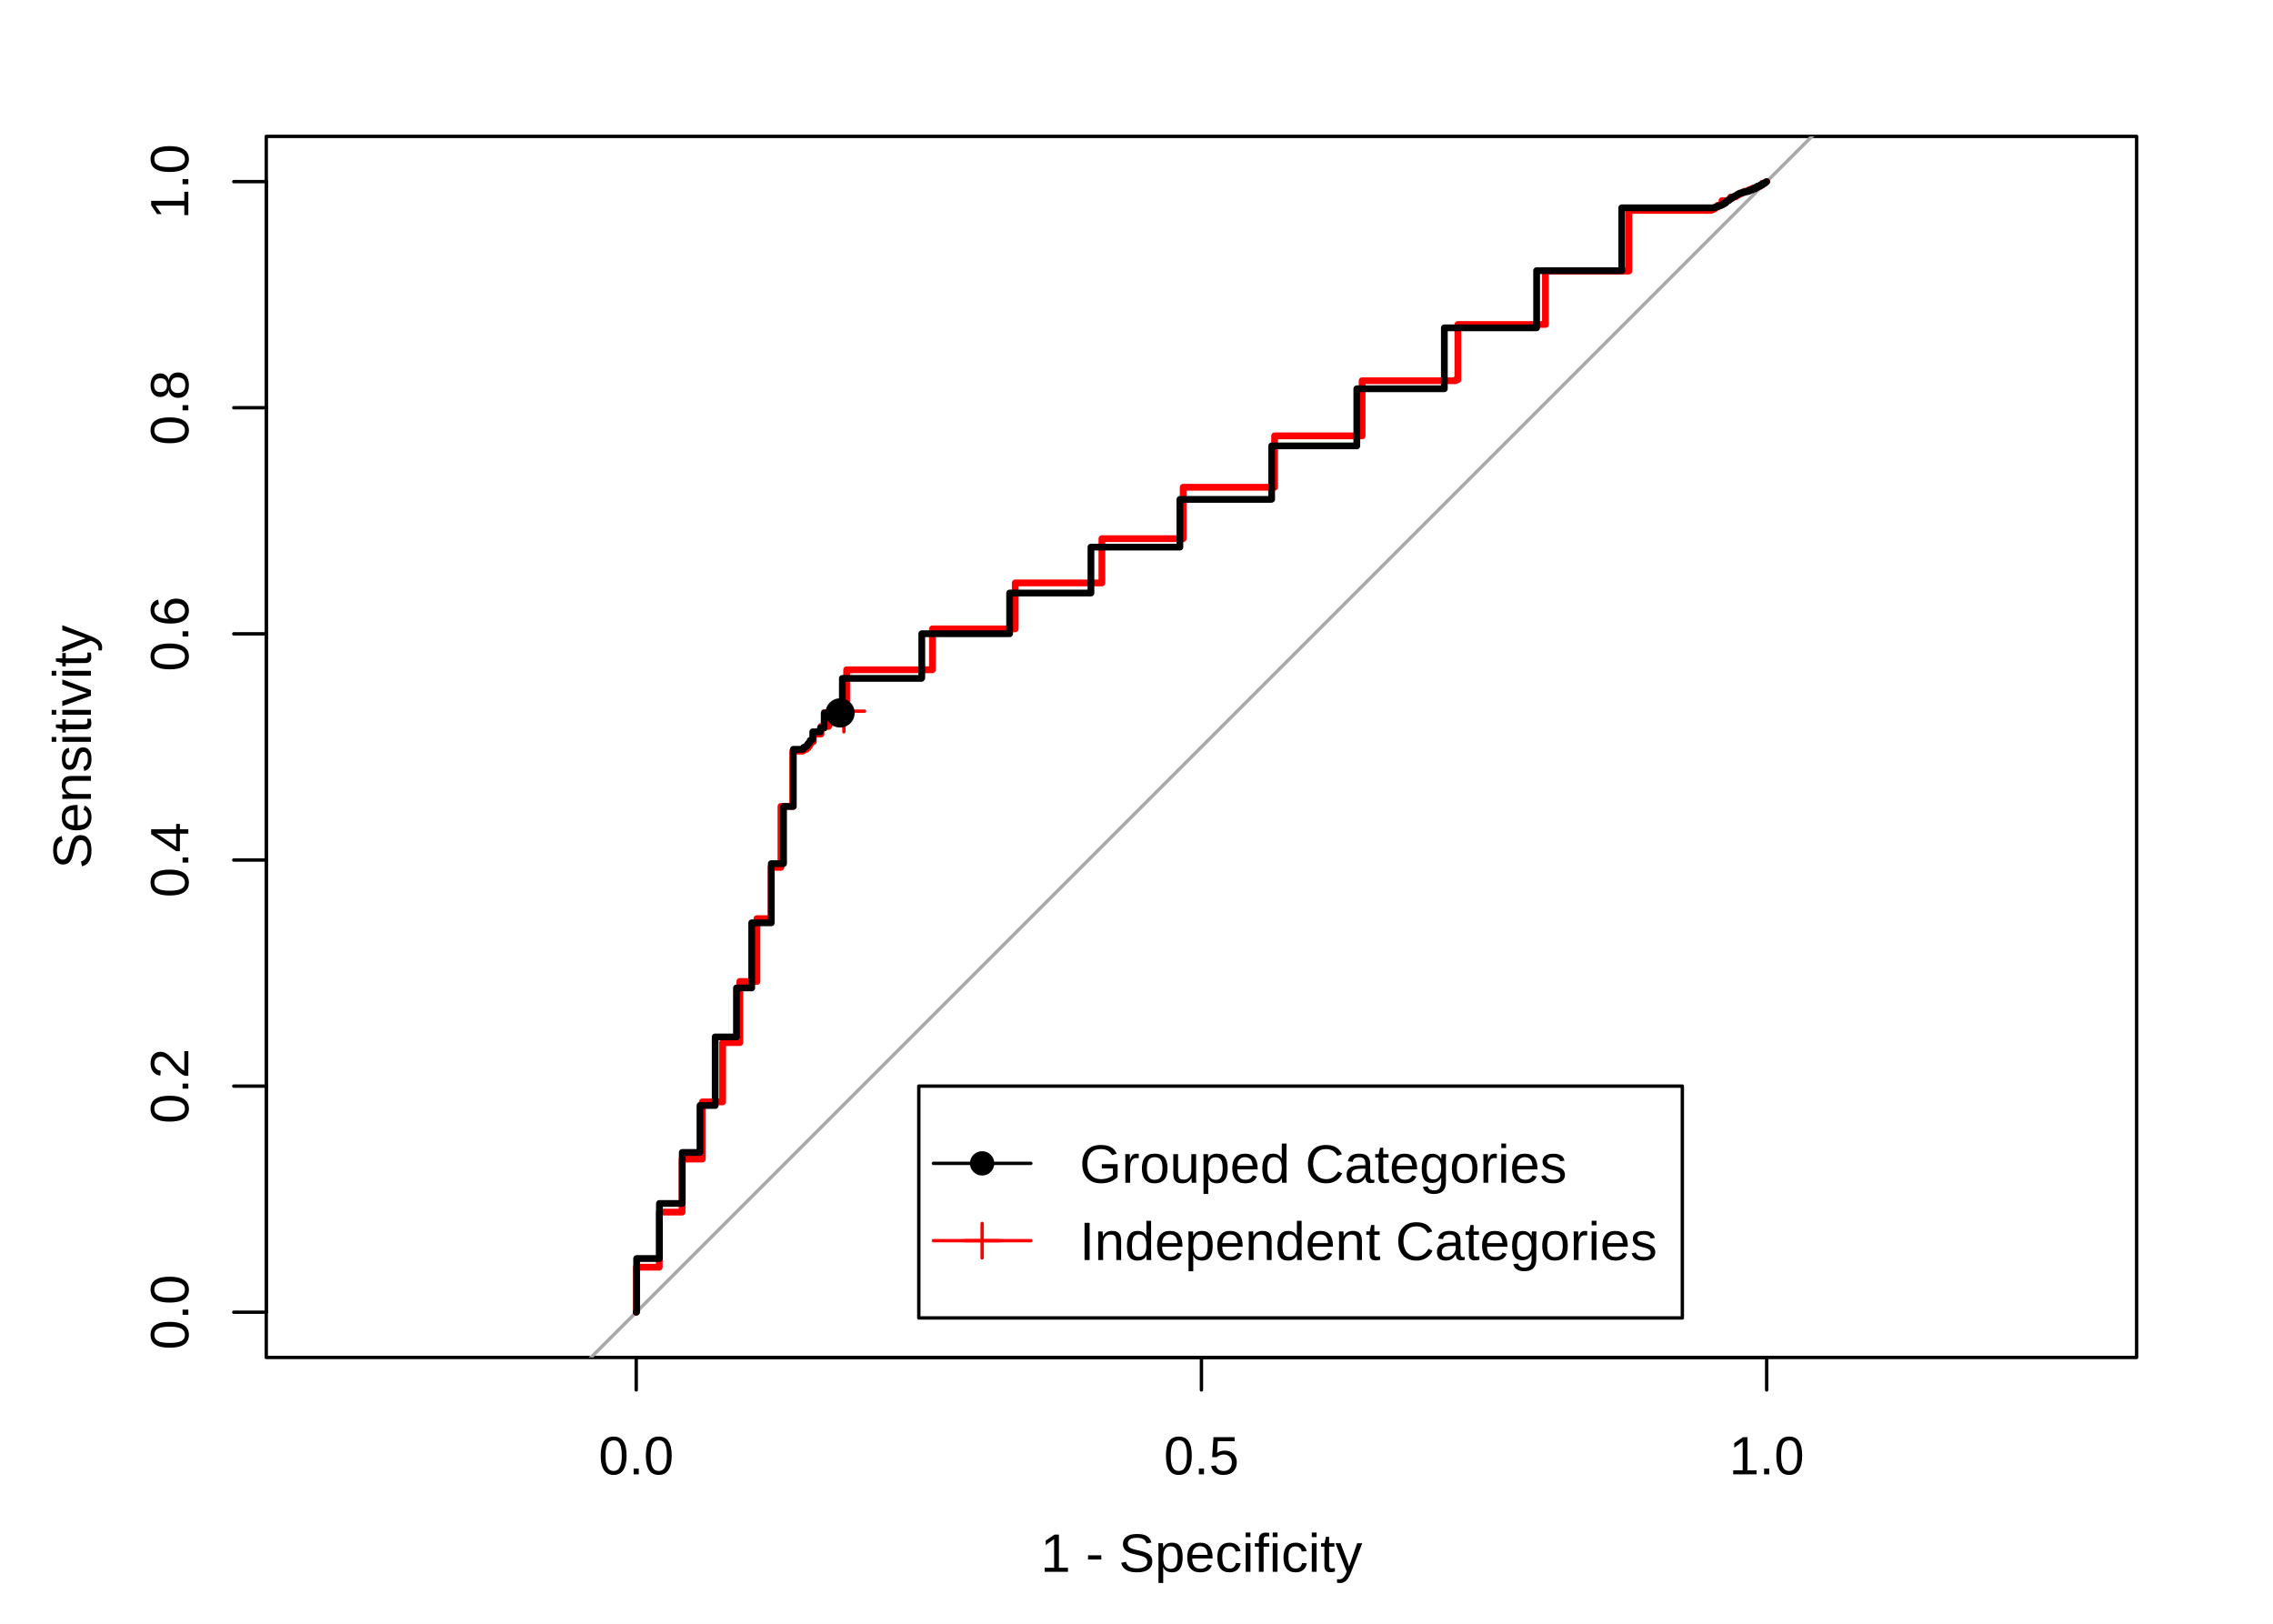
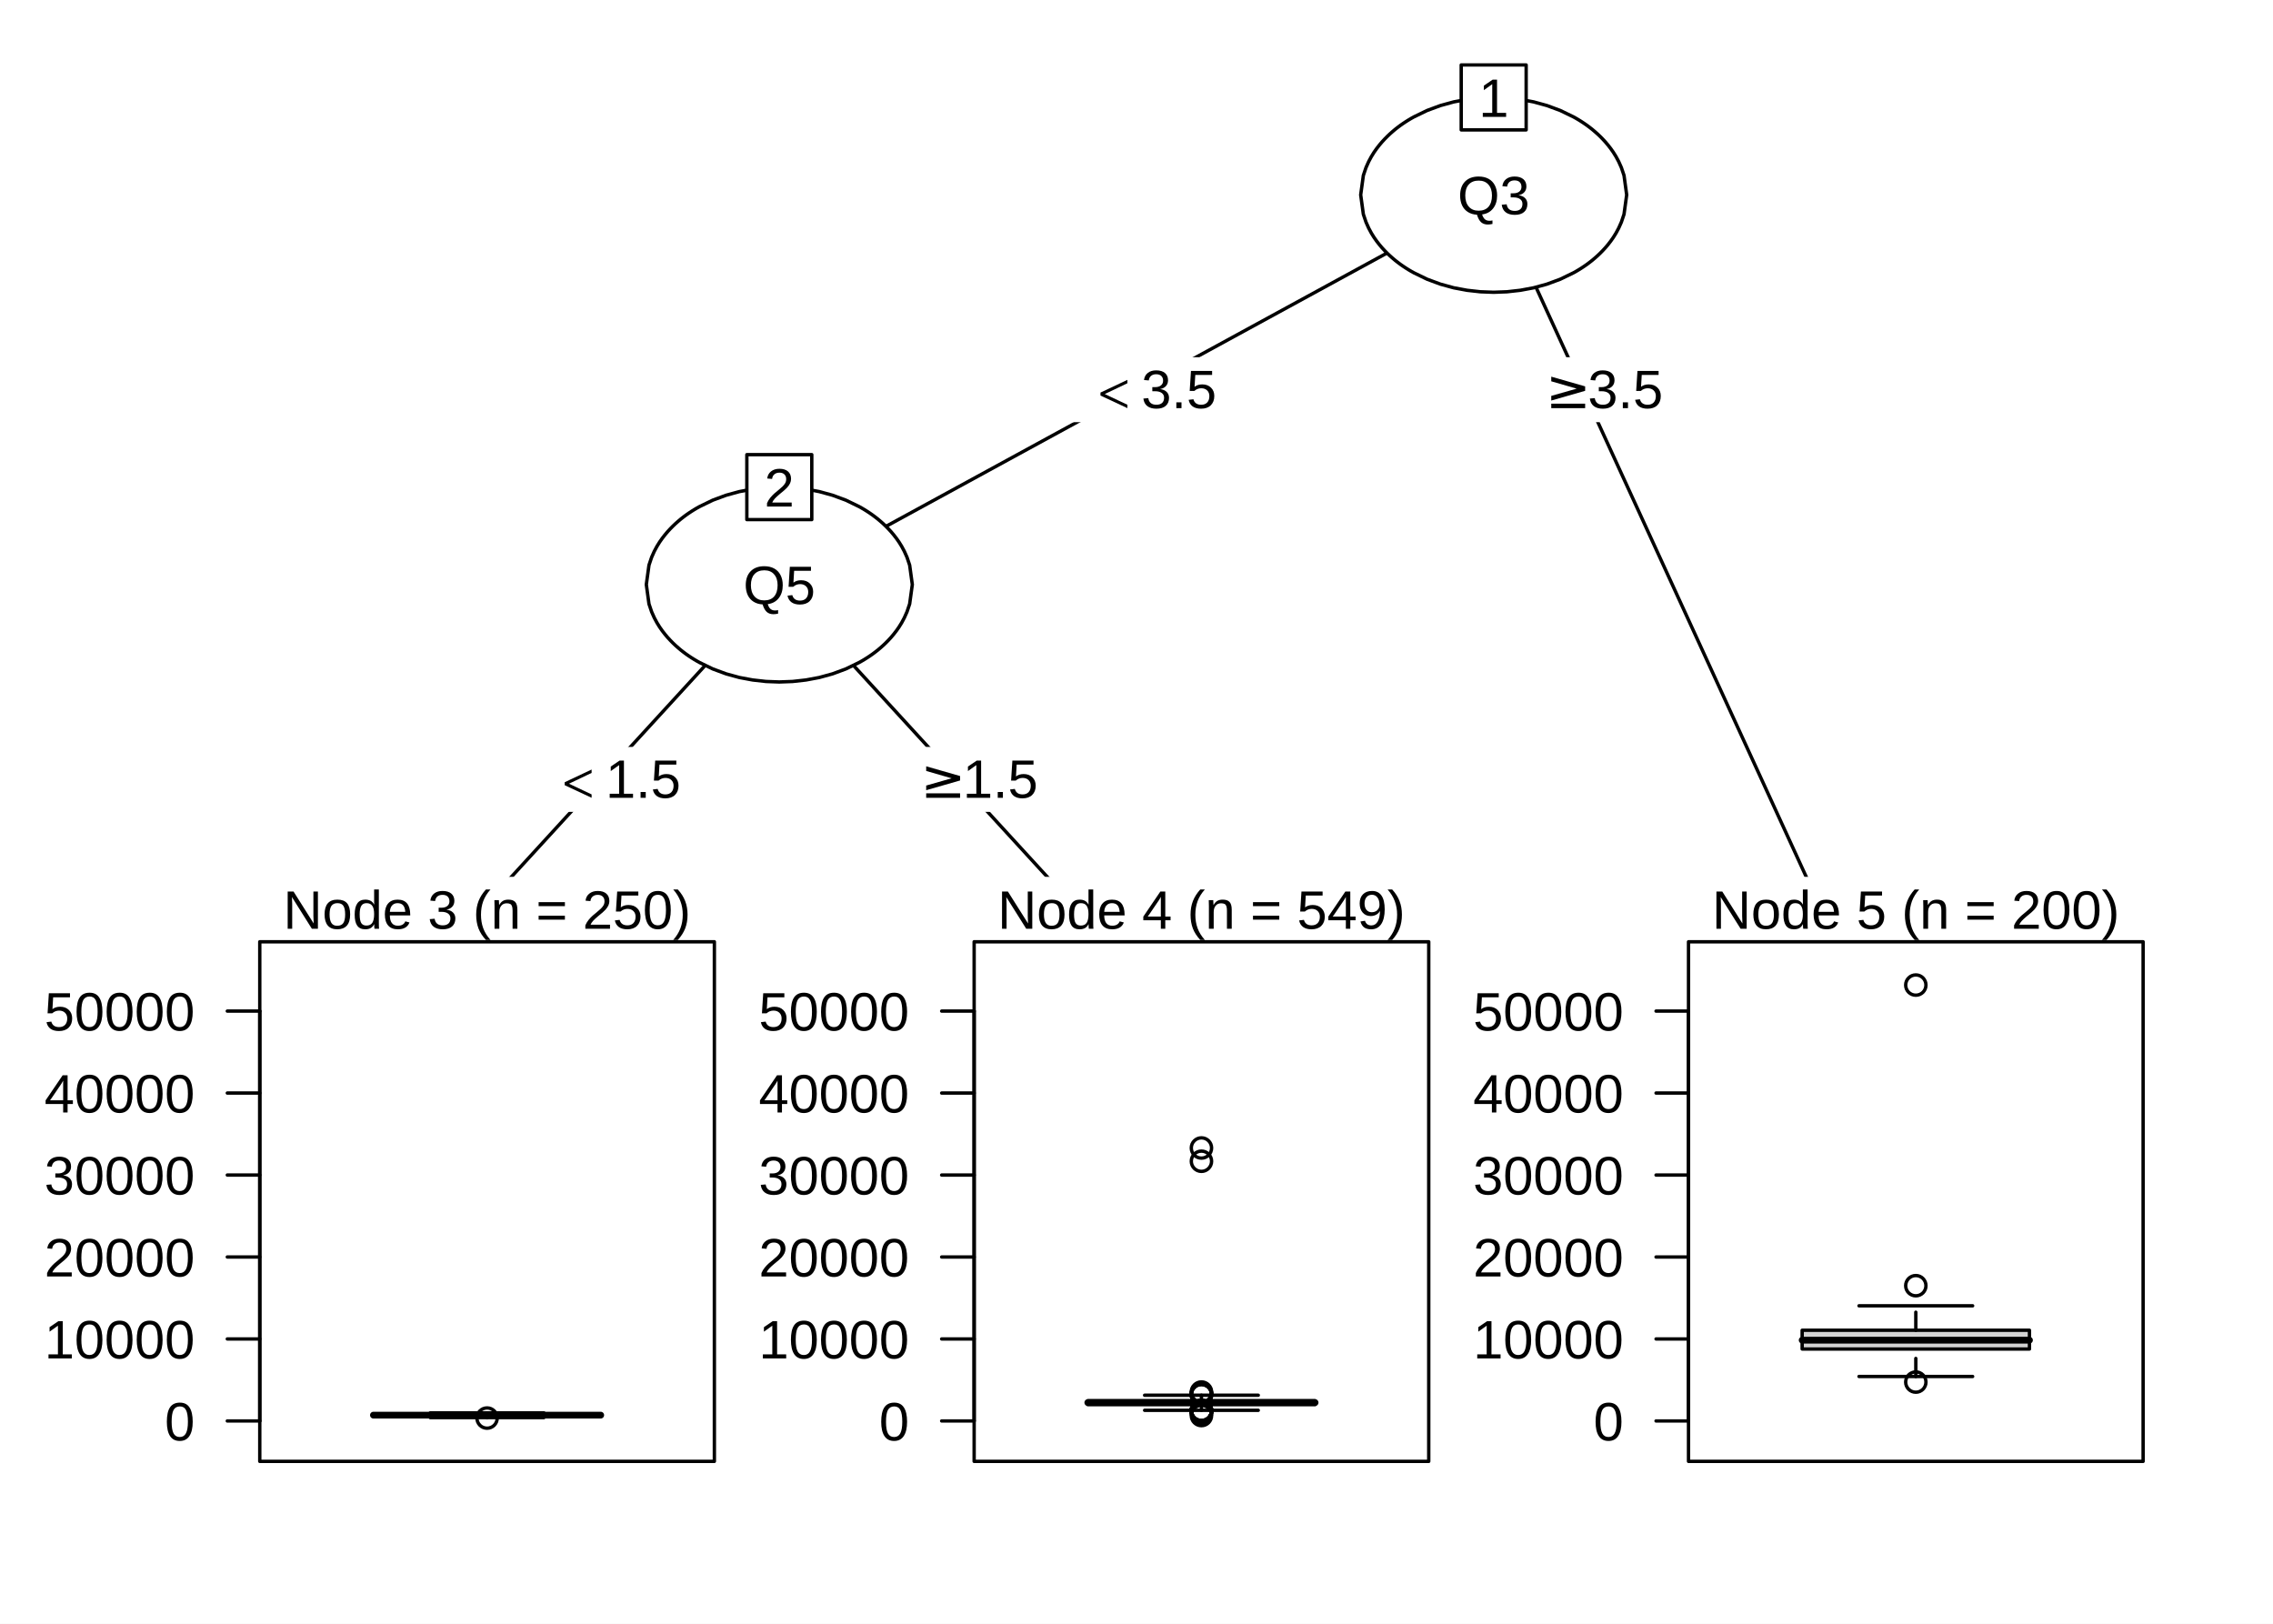
- <svg xmlns="http://www.w3.org/2000/svg" viewBox="0 0 504.00 360.00">
+ <svg xmlns="http://www.w3.org/2000/svg" class="svglite" width="504.00pt" height="360.00pt" viewBox="0 0 504.00 360.00">
  <defs>
    <style type="text/css">
-     line, polyline, polygon, path, rect, circle {
+     .svglite line, .svglite polyline, .svglite polygon, .svglite path, .svglite rect, .svglite circle {
      fill: none;
      stroke: #000000;
      stroke-linecap: round;
      stroke-linejoin: round;
      stroke-miterlimit: 10.00;
    }
+     .svglite text {
+       white-space: pre;
+     }
  </style>
  </defs>
  <rect width="100%" height="100%" style="stroke: none; fill: #FFFFFF;" />
-   <text x="230.72" y="348.48" style="font-size: 12.00px; font-family: Arial;" textLength="71.36px" lengthAdjust="spacingAndGlyphs">1 - Specificity</text>
-   <text transform="translate(20.16,192.61) rotate(-90)" style="font-size: 12.00px; font-family: Arial;" textLength="54.02px" lengthAdjust="spacingAndGlyphs">Sensitivity</text>
-   <polyline points="59.04,300.96 473.76,300.96 473.76,30.24 59.04,30.24 59.04,300.96 " style="stroke-width: 0.75;" />
-   <line x1="391.73" y1="300.96" x2="141.07" y2="300.96" style="stroke-width: 0.75;" />
-   <line x1="391.73" y1="300.96" x2="391.73" y2="308.16" style="stroke-width: 0.75;" />
-   <line x1="266.40" y1="300.96" x2="266.40" y2="308.16" style="stroke-width: 0.75;" />
-   <line x1="141.07" y1="300.96" x2="141.07" y2="308.16" style="stroke-width: 0.75;" />
-   <text x="132.73" y="326.88" style="font-size: 12.00px; font-family: Arial;" textLength="16.68px" lengthAdjust="spacingAndGlyphs">0.0</text>
-   <text x="258.06" y="326.88" style="font-size: 12.00px; font-family: Arial;" textLength="16.68px" lengthAdjust="spacingAndGlyphs">0.5</text>
-   <text x="383.39" y="326.88" style="font-size: 12.00px; font-family: Arial;" textLength="16.68px" lengthAdjust="spacingAndGlyphs">1.0</text>
-   <line x1="59.04" y1="290.93" x2="59.04" y2="40.27" style="stroke-width: 0.75;" />
-   <line x1="59.04" y1="290.93" x2="51.84" y2="290.93" style="stroke-width: 0.75;" />
-   <line x1="59.04" y1="240.80" x2="51.84" y2="240.80" style="stroke-width: 0.75;" />
-   <line x1="59.04" y1="190.67" x2="51.84" y2="190.67" style="stroke-width: 0.75;" />
-   <line x1="59.04" y1="140.53" x2="51.84" y2="140.53" style="stroke-width: 0.75;" />
-   <line x1="59.04" y1="90.40" x2="51.84" y2="90.40" style="stroke-width: 0.75;" />
-   <line x1="59.04" y1="40.27" x2="51.84" y2="40.27" style="stroke-width: 0.75;" />
-   <text transform="translate(41.76,299.27) rotate(-90)" style="font-size: 12.00px; font-family: Arial;" textLength="16.68px" lengthAdjust="spacingAndGlyphs">0.0</text>
-   <text transform="translate(41.76,249.14) rotate(-90)" style="font-size: 12.00px; font-family: Arial;" textLength="16.68px" lengthAdjust="spacingAndGlyphs">0.2</text>
-   <text transform="translate(41.76,199.01) rotate(-90)" style="font-size: 12.00px; font-family: Arial;" textLength="16.68px" lengthAdjust="spacingAndGlyphs">0.4</text>
-   <text transform="translate(41.76,148.87) rotate(-90)" style="font-size: 12.00px; font-family: Arial;" textLength="16.68px" lengthAdjust="spacingAndGlyphs">0.6</text>
-   <text transform="translate(41.76,98.74) rotate(-90)" style="font-size: 12.00px; font-family: Arial;" textLength="16.68px" lengthAdjust="spacingAndGlyphs">0.8</text>
-   <text transform="translate(41.76,48.61) rotate(-90)" style="font-size: 12.00px; font-family: Arial;" textLength="16.68px" lengthAdjust="spacingAndGlyphs">1.0</text>
  <defs>
-     <clipPath id="cpNTkuMDR8NDczLjc2fDMwMC45NnwzMC4yNA==">
-       <rect x="59.04" y="30.24" width="414.72" height="270.72" />
+     <clipPath id="cpMC4wMHw1MDQuMDB8MC4wMHwzNjAuMDA=">
+       <rect x="0.00" y="0.00" width="504.00" height="360.00" />
    </clipPath>
  </defs>
-   <line x1="72.00" y1="360.00" x2="432.00" y2="0.00" style="stroke-width: 0.75; stroke: #A9A9A9;" clip-path="url(#cpNTkuMDR8NDczLjc2fDMwMC45NnwzMC4yNA==)" />
-   <polyline points="391.73,40.27 391.71,40.27 391.71,40.28 391.68,40.28 391.68,40.30 391.62,40.30 391.62,40.31 391.60,40.31 391.60,40.31 391.60,40.31 391.60,40.33 391.58,40.33 391.58,40.43 391.47,40.43 391.47,40.43 391.47,40.43 391.47,40.45 391.38,40.45 391.38,40.55 391.32,40.55 391.32,40.63 390.83,40.63 390.83,40.96 390.76,40.96 390.76,41.04 390.27,41.04 390.27,41.31 390.25,41.31 390.25,41.31 390.20,41.31 390.20,41.31 389.71,41.31 389.71,41.52 389.37,41.52 389.37,41.67 388.74,41.67 388.74,41.91 388.25,41.91 388.25,42.09 388.19,42.09 388.19,42.15 387.67,42.15 387.67,42.33 387.57,42.33 387.57,42.39 386.90,42.39 386.90,42.53 386.90,42.53 386.90,42.56 386.86,42.56 386.86,42.56 386.43,42.56 386.43,42.76 386.30,42.76 386.30,42.80 386.21,42.80 386.21,42.86 385.85,42.86 385.85,43.03 385.85,43.03 385.85,43.07 385.83,43.07 385.83,43.09 385.74,43.09 385.74,43.09 385.72,43.09 385.72,43.09 385.68,43.09 385.68,43.10 385.53,43.10 385.53,43.18 385.38,43.18 385.38,43.30 385.12,43.30 385.12,43.45 384.90,43.45 384.90,43.63 384.73,43.63 384.73,43.69 383.75,43.69 383.75,44.14 383.60,44.14 383.60,44.23 383.43,44.23 383.43,44.37 383.27,44.37 383.27,44.41 383.15,44.41 383.15,44.43 382.95,44.43 382.95,44.49 381.82,44.49 381.82,45.24 381.79,45.24 381.79,45.27 381.60,45.27 381.60,45.39 381.45,45.39 381.45,45.44 381.30,45.44 381.30,45.53 380.85,45.53 380.85,45.83 380.81,45.83 380.81,45.95 380.29,45.95 380.29,46.28 380.01,46.28 380.01,46.41 379.82,46.41 379.82,46.50 379.54,46.50 379.54,46.60 379.48,46.60 379.48,46.62 379.42,46.62 379.42,46.63 379.39,46.63 379.39,46.65 361.18,46.65 361.18,60.08 361.03,60.08 361.03,60.11 342.67,60.11 342.67,71.94 323.26,71.94 323.26,84.19 323.03,84.19 323.03,84.19 322.77,84.19 322.77,84.41 302.03,84.41 302.03,96.63 282.62,96.63 282.62,108.03 282.59,108.03 282.59,108.03 262.35,108.03 262.35,119.43 244.33,119.43 244.33,129.24 225.11,129.24 225.11,139.42 225.02,139.42 225.02,139.43 206.75,139.43 206.75,148.48 206.73,148.48 206.73,148.50 187.73,148.50 187.73,157.12 187.70,157.12 187.70,157.15 187.68,157.15 187.68,157.17 187.36,157.17 187.36,157.40 187.32,157.40 187.32,157.41 187.28,157.41 187.28,157.47 187.23,157.47 187.23,157.52 187.19,157.52 187.19,157.56 187.13,157.56 187.13,157.59 187.12,157.59 187.12,157.65 187.12,157.65 187.12,157.67 187.06,157.67 187.06,157.67 187.04,157.67 187.04,157.70 187.02,157.70 187.02,157.70 184.55,157.70 184.55,160.23 183.72,160.23 183.72,161.06 182.04,161.06 182.04,162.75 180.35,162.75 180.35,164.41 180.30,164.41 180.30,164.42 180.15,164.42 180.15,164.48 180.09,164.48 180.09,164.50 180.07,164.50 180.07,164.50 180.07,164.50 180.07,164.51 179.92,164.51 179.92,164.54 179.92,164.54 179.92,164.57 179.88,164.57 179.88,164.63 179.87,164.63 179.87,164.65 179.83,164.65 179.83,164.68 179.81,164.68 179.81,164.68 179.77,164.68 179.77,164.86 179.73,164.86 179.73,164.88 179.66,164.88 179.66,165.12 179.64,165.12 179.64,165.12 179.53,165.12 179.53,165.30 179.34,165.30 179.34,165.60 179.17,165.60 179.17,165.83 178.85,165.83 178.85,166.10 178.82,166.10 178.82,166.13 178.67,166.13 178.67,166.16 178.44,166.16 178.44,166.29 178.29,166.29 178.29,166.35 178.25,166.35 178.25,166.37 178.22,166.37 178.22,166.40 178.10,166.40 178.10,166.43 178.09,166.43 178.09,166.46 177.97,166.46 177.97,166.52 177.95,166.52 177.95,166.52 177.95,166.52 177.95,166.54 175.78,166.54 175.78,178.78 173.16,178.78 173.16,192.30 170.99,192.30 170.99,203.67 167.84,203.67 167.84,217.60 164.04,217.60 164.04,231.16 160.23,231.16 160.23,244.28 160.23,244.28 160.23,244.30 155.74,244.30 155.74,256.97 151.24,256.97 151.24,268.73 146.18,268.73 146.18,280.95 141.12,280.95 141.12,290.90 141.09,290.90 141.09,290.93 141.07,290.93 141.07,290.93 " style="stroke-width: 1.50; stroke: #FF0000;" clip-path="url(#cpNTkuMDR8NDczLjc2fDMwMC45NnwzMC4yNA==)" />
-   <line x1="182.53" y1="157.67" x2="191.70" y2="157.67" style="stroke-width: 0.75; stroke: #FF0000;" clip-path="url(#cpNTkuMDR8NDczLjc2fDMwMC45NnwzMC4yNA==)" />
-   <line x1="187.12" y1="162.25" x2="187.12" y2="153.08" style="stroke-width: 0.75; stroke: #FF0000;" clip-path="url(#cpNTkuMDR8NDczLjc2fDMwMC45NnwzMC4yNA==)" />
-   <polyline points="391.73,40.27 391.70,40.27 391.70,40.30 391.68,40.30 391.68,40.33 391.66,40.33 391.66,40.34 391.62,40.34 391.62,40.36 391.58,40.36 391.58,40.37 391.56,40.37 391.56,40.42 391.49,40.42 391.49,40.42 391.49,40.42 391.49,40.45 391.43,40.45 391.43,40.45 391.43,40.45 391.43,40.46 391.40,40.46 391.40,40.48 391.40,40.48 391.40,40.49 391.36,40.49 391.36,40.51 391.36,40.51 391.36,40.52 391.28,40.52 391.28,40.64 391.23,40.64 391.23,40.72 390.78,40.72 390.78,40.99 390.33,40.99 390.33,41.26 389.73,41.26 389.73,41.56 389.17,41.56 389.17,41.88 389.07,41.88 389.07,41.90 388.55,41.90 388.55,42.11 387.95,42.11 387.95,42.32 387.86,42.32 387.86,42.39 387.41,42.39 387.41,42.51 386.81,42.51 386.81,42.66 386.32,42.66 386.32,42.76 386.30,42.76 386.30,42.76 386.24,42.76 386.24,42.82 385.72,42.82 385.72,42.88 385.70,42.88 385.70,42.91 385.64,42.91 385.64,42.94 385.61,42.94 385.61,42.97 385.51,42.97 385.51,43.01 385.42,43.01 385.42,43.03 385.40,43.03 385.40,43.04 385.34,43.04 385.34,43.07 385.27,43.07 385.27,43.19 385.20,43.19 385.20,43.25 385.05,43.25 385.05,43.34 384.88,43.34 384.88,43.42 384.84,43.42 384.84,43.45 384.65,43.45 384.65,43.54 384.60,43.54 384.60,43.57 384.45,43.57 384.45,43.65 384.31,43.65 384.31,43.71 384.24,43.71 384.24,43.80 383.96,43.80 383.96,44.02 383.92,44.02 383.92,44.04 383.86,44.04 383.86,44.05 383.81,44.05 383.81,44.10 383.53,44.10 383.53,44.32 383.28,44.32 383.28,44.49 383.02,44.49 383.02,44.66 382.95,44.66 382.95,44.69 382.72,44.69 382.72,44.82 382.70,44.82 382.70,44.85 382.67,44.85 382.67,44.99 382.37,44.99 382.37,45.14 382.35,45.14 382.35,45.21 382.23,45.21 382.23,45.27 382.07,45.27 382.07,45.36 381.80,45.36 381.80,45.49 381.62,45.49 381.62,45.58 381.09,45.58 381.09,45.76 381.07,45.76 381.07,45.76 380.81,45.76 380.81,45.83 380.70,45.83 380.70,45.86 380.62,45.86 380.62,45.86 380.44,45.86 380.44,45.92 380.40,45.92 380.40,46.00 380.06,46.00 380.06,46.07 359.60,46.07 359.60,60.01 340.72,60.01 340.72,72.68 320.26,72.68 320.26,86.19 300.85,86.19 300.85,98.86 281.97,98.86 281.97,110.69 281.86,110.69 281.86,110.72 261.62,110.72 261.62,121.30 241.90,121.30 241.90,131.48 223.87,131.48 223.87,140.50 204.39,140.50 204.39,150.31 204.33,150.31 204.33,150.37 204.31,150.37 204.31,150.41 186.78,150.41 186.78,157.86 186.72,157.86 186.72,157.86 186.70,157.86 186.70,157.89 186.57,157.89 186.57,157.92 186.55,157.92 186.55,157.92 186.50,157.92 186.50,157.92 186.46,157.92 186.46,157.94 186.44,157.94 186.44,157.95 186.39,157.95 186.39,157.97 186.35,157.97 186.35,158.00 186.31,158.00 186.31,158.00 186.27,158.00 186.27,158.06 186.25,158.06 186.25,158.06 186.22,158.06 186.22,158.07 186.05,158.07 186.05,158.09 182.75,158.09 182.75,161.41 181.91,161.41 181.91,162.25 180.22,162.25 180.22,163.91 180.20,163.91 180.20,163.93 180.18,163.93 180.18,163.93 180.18,163.93 180.18,163.97 180.11,163.97 180.11,163.99 180.07,163.99 180.07,164.03 180.00,164.03 180.00,164.03 179.81,164.03 179.81,164.12 179.70,164.12 179.70,164.15 179.68,164.15 179.68,164.15 179.64,164.15 179.64,164.39 179.58,164.39 179.58,164.48 179.57,164.48 179.57,164.53 179.51,164.53 179.51,164.53 179.47,164.53 179.47,164.68 179.45,164.68 179.45,164.70 179.38,164.70 179.38,164.85 179.27,164.85 179.27,164.89 179.15,164.89 179.15,165.07 179.04,165.07 179.04,165.25 178.99,165.25 178.99,165.31 178.93,165.31 178.93,165.34 178.85,165.34 178.85,165.43 178.82,165.43 178.82,165.46 178.78,165.46 178.78,165.49 178.63,165.49 178.63,165.63 178.59,165.63 178.59,165.63 178.48,165.63 178.48,165.69 178.20,165.69 178.20,165.83 178.16,165.83 178.16,165.92 178.16,165.92 178.16,165.95 178.16,165.95 178.16,165.96 178.16,165.96 178.16,165.98 178.16,165.98 178.16,166.01 178.14,166.01 178.14,166.02 178.14,166.02 178.14,166.04 178.12,166.04 178.12,166.07 178.09,166.07 178.09,166.08 178.05,166.08 178.05,166.13 178.01,166.13 178.01,166.13 175.91,166.13 175.91,178.80 173.74,178.80 173.74,191.48 171.02,191.48 171.02,204.60 166.68,204.60 166.68,219.04 163.30,219.04 163.30,229.90 158.58,229.90 158.58,245.10 155.21,245.10 155.21,255.51 151.28,255.51 151.28,266.82 146.22,266.82 146.22,279.03 141.16,279.03 141.16,290.80 141.12,290.80 141.12,290.89 141.10,290.89 141.10,290.92 141.07,290.92 141.07,290.93 " style="stroke-width: 1.50;" clip-path="url(#cpNTkuMDR8NDczLjc2fDMwMC45NnwzMC4yNA==)" />
-   <circle cx="186.27" cy="158.06" r="3.24" style="stroke-width: 0.75; stroke: none; fill: #000000;" clip-path="url(#cpNTkuMDR8NDczLjc2fDMwMC45NnwzMC4yNA==)" />
-   <rect x="203.73" y="240.80" width="169.30" height="51.40" style="stroke-width: 0.75;" clip-path="url(#cpNTkuMDR8NDczLjc2fDMwMC45NnwzMC4yNA==)" />
-   <line x1="206.97" y1="257.93" x2="228.57" y2="257.93" style="stroke-width: 0.75;" clip-path="url(#cpNTkuMDR8NDczLjc2fDMwMC45NnwzMC4yNA==)" />
-   <line x1="206.97" y1="275.07" x2="228.57" y2="275.07" style="stroke-width: 0.75; stroke: #FF0000;" clip-path="url(#cpNTkuMDR8NDczLjc2fDMwMC45NnwzMC4yNA==)" />
-   <circle cx="217.77" cy="257.93" r="2.70" style="stroke-width: 0.75; stroke: none; fill: #000000;" clip-path="url(#cpNTkuMDR8NDczLjc2fDMwMC45NnwzMC4yNA==)" />
-   <line x1="213.95" y1="275.07" x2="221.59" y2="275.07" style="stroke-width: 0.75; stroke: #FF0000;" clip-path="url(#cpNTkuMDR8NDczLjc2fDMwMC45NnwzMC4yNA==)" />
-   <line x1="217.77" y1="278.89" x2="217.77" y2="271.25" style="stroke-width: 0.75; stroke: #FF0000;" clip-path="url(#cpNTkuMDR8NDczLjc2fDMwMC45NnwzMC4yNA==)" />
-   <g clip-path="url(#cpNTkuMDR8NDczLjc2fDMwMC45NnwzMC4yNA==)">
-     <text x="239.37" y="262.23" style="font-size: 12.00px; font-family: Arial;" textLength="108.06px" lengthAdjust="spacingAndGlyphs">Grouped Categories</text>
+   <g clip-path="url(#cpMC4wMHw1MDQuMDB8MC4wMHwzNjAuMDA=)">
+     <polyline points="331.20,43.20 172.80,129.60 " style="stroke-width: 0.75;" />
+     <polyline points="331.20,43.20 410.40,216.00 " style="stroke-width: 0.75;" />
+     <polygon points="301.71,43.20 302.30,38.90 302.89,37.15 303.48,35.83 304.07,34.73 304.66,33.78 305.25,32.94 305.84,32.18 306.43,31.48 307.02,30.84 307.61,30.24 308.20,29.68 308.79,29.16 309.37,28.67 309.96,28.21 310.55,27.77 311.14,27.36 311.73,26.97 312.32,26.60 312.91,26.25 313.50,25.92 313.50,25.92 316.45,24.49 319.40,23.40 322.35,22.59 325.30,22.04 328.25,21.71 331.20,21.60 334.15,21.71 337.10,22.04 340.05,22.59 343.00,23.40 345.95,24.49 348.90,25.92 348.90,25.92 349.49,26.25 350.08,26.60 350.67,26.97 351.26,27.36 351.85,27.77 352.44,28.21 353.03,28.67 353.61,29.16 354.20,29.68 354.79,30.24 355.38,30.84 355.97,31.48 356.56,32.18 357.15,32.94 357.74,33.78 358.33,34.73 358.92,35.83 359.51,37.15 360.10,38.90 360.69,43.20 360.69,43.20 360.10,47.50 359.51,49.25 358.92,50.57 358.33,51.67 357.74,52.62 357.15,53.46 356.56,54.22 355.97,54.92 355.38,55.56 354.79,56.16 354.20,56.72 353.61,57.24 353.03,57.73 352.44,58.19 351.85,58.63 351.26,59.04 350.67,59.43 350.08,59.80 349.49,60.15 348.90,60.48 348.90,60.48 345.95,61.91 343.00,63.00 340.05,63.81 337.10,64.36 334.15,64.69 331.20,64.80 328.25,64.69 325.30,64.36 322.35,63.81 319.40,63.00 316.45,61.91 313.50,60.48 313.50,60.48 312.91,60.15 312.32,59.80 311.73,59.43 311.14,59.04 310.55,58.63 309.96,58.19 309.37,57.73 308.79,57.24 308.20,56.72 307.61,56.16 307.02,55.56 306.43,54.92 305.84,54.22 305.25,53.46 304.66,52.62 304.07,51.67 303.48,50.57 302.89,49.25 302.30,47.50 301.71,43.20 " style="stroke-width: 0.75; fill: #FFFFFF;" />
+     <text x="331.20" y="47.51" text-anchor="middle" style="font-size: 12.00px; font-family: &quot;Arial&quot;;" textLength="16.01px" lengthAdjust="spacingAndGlyphs">Q3</text>
+     <rect x="324.00" y="14.40" width="14.40" height="14.40" style="stroke-width: 0.75; fill: #FFFFFF;" />
+     <text x="331.20" y="25.91" text-anchor="middle" style="font-size: 12.00px; font-family: &quot;Arial&quot;;" textLength="6.67px" lengthAdjust="spacingAndGlyphs">1</text>
+     <rect x="234.25" y="79.20" width="35.50" height="14.40" style="stroke-width: 0.75; stroke: none; fill: #FFFFFF;" />
+     <text x="243.70" y="90.49" style="font-size: 12.00px; font-family: &quot;Symbol&quot;;" textLength="6.59px" lengthAdjust="spacingAndGlyphs">&lt;</text>
+     <text x="253.07" y="90.49" style="font-size: 12.00px; font-family: &quot;Arial&quot;;" textLength="16.68px" lengthAdjust="spacingAndGlyphs">3.5</text>
+     <rect x="333.25" y="79.20" width="35.50" height="14.40" style="stroke-width: 0.75; stroke: none; fill: #FFFFFF;" />
+     <text x="342.70" y="90.49" style="font-size: 12.00px; font-family: &quot;Symbol&quot;;" textLength="6.59px" lengthAdjust="spacingAndGlyphs">≥</text>
+     <text x="352.07" y="90.49" style="font-size: 12.00px; font-family: &quot;Arial&quot;;" textLength="16.68px" lengthAdjust="spacingAndGlyphs">3.5</text>
+     <polyline points="172.80,129.60 93.60,216.00 " style="stroke-width: 0.75;" />
+     <polyline points="172.80,129.60 252.00,216.00 " style="stroke-width: 0.75;" />
+     <polygon points="143.31,129.60 143.90,125.30 144.49,123.55 145.08,122.23 145.67,121.13 146.26,120.18 146.85,119.34 147.44,118.58 148.03,117.88 148.62,117.24 149.21,116.64 149.80,116.08 150.39,115.56 150.97,115.07 151.56,114.61 152.15,114.17 152.74,113.76 153.33,113.37 153.92,113.00 154.51,112.65 155.10,112.32 155.10,112.32 158.05,110.89 161.00,109.80 163.95,108.99 166.90,108.44 169.85,108.11 172.80,108.00 175.75,108.11 178.70,108.44 181.65,108.99 184.60,109.80 187.55,110.89 190.50,112.32 190.50,112.32 191.09,112.65 191.68,113.00 192.27,113.37 192.86,113.76 193.45,114.17 194.04,114.61 194.63,115.07 195.21,115.56 195.80,116.08 196.39,116.64 196.98,117.24 197.57,117.88 198.16,118.58 198.75,119.34 199.34,120.18 199.93,121.13 200.52,122.23 201.11,123.55 201.70,125.30 202.29,129.60 202.29,129.60 201.70,133.90 201.11,135.65 200.52,136.97 199.93,138.07 199.34,139.02 198.75,139.86 198.16,140.62 197.57,141.32 196.98,141.96 196.39,142.56 195.80,143.12 195.21,143.64 194.63,144.13 194.04,144.59 193.45,145.03 192.86,145.44 192.27,145.83 191.68,146.20 191.09,146.55 190.50,146.88 190.50,146.88 187.55,148.31 184.60,149.40 181.65,150.21 178.70,150.76 175.75,151.09 172.80,151.20 169.85,151.09 166.90,150.76 163.95,150.21 161.00,149.40 158.05,148.31 155.10,146.88 155.10,146.88 154.51,146.55 153.92,146.20 153.33,145.83 152.74,145.44 152.15,145.03 151.56,144.59 150.97,144.13 150.39,143.64 149.80,143.12 149.21,142.56 148.62,141.96 148.03,141.32 147.44,140.62 146.85,139.86 146.26,139.02 145.67,138.07 145.08,136.97 144.49,135.65 143.90,133.90 143.31,129.60 " style="stroke-width: 0.75; fill: #FFFFFF;" />
+     <text x="172.80" y="133.91" text-anchor="middle" style="font-size: 12.00px; font-family: &quot;Arial&quot;;" textLength="16.01px" lengthAdjust="spacingAndGlyphs">Q5</text>
+     <rect x="165.60" y="100.80" width="14.40" height="14.40" style="stroke-width: 0.75; fill: #FFFFFF;" />
+     <text x="172.80" y="112.31" text-anchor="middle" style="font-size: 12.00px; font-family: &quot;Arial&quot;;" textLength="6.67px" lengthAdjust="spacingAndGlyphs">2</text>
+     <rect x="115.45" y="165.60" width="35.50" height="14.40" style="stroke-width: 0.75; stroke: none; fill: #FFFFFF;" />
+     <text x="124.90" y="176.88" style="font-size: 12.00px; font-family: &quot;Symbol&quot;;" textLength="6.59px" lengthAdjust="spacingAndGlyphs">&lt;</text>
+     <text x="134.27" y="176.88" style="font-size: 12.00px; font-family: &quot;Arial&quot;;" textLength="16.68px" lengthAdjust="spacingAndGlyphs">1.5</text>
+     <rect x="194.65" y="165.60" width="35.50" height="14.40" style="stroke-width: 0.75; stroke: none; fill: #FFFFFF;" />
+     <text x="204.10" y="176.88" style="font-size: 12.00px; font-family: &quot;Symbol&quot;;" textLength="6.59px" lengthAdjust="spacingAndGlyphs">≥</text>
+     <text x="213.47" y="176.88" style="font-size: 12.00px; font-family: &quot;Arial&quot;;" textLength="16.68px" lengthAdjust="spacingAndGlyphs">1.5</text>
+     <rect x="14.40" y="194.40" width="158.40" height="129.60" style="stroke-width: 0.75; stroke: none; fill: #FFFFFF;" />
+     <text x="108.00" y="205.91" text-anchor="middle" style="font-size: 12.00px; font-family: &quot;Arial&quot;;" textLength="90.40px" lengthAdjust="spacingAndGlyphs">Node 3 (n = 250)</text>
+     <polyline points="57.60,315.04 57.60,224.17 " style="stroke-width: 0.75;" />
+     <line x1="57.60" y1="315.04" x2="50.40" y2="315.04" style="stroke-width: 0.75;" />
+     <line x1="57.60" y1="296.86" x2="50.40" y2="296.86" style="stroke-width: 0.75;" />
+     <line x1="57.60" y1="278.69" x2="50.40" y2="278.69" style="stroke-width: 0.75;" />
+     <line x1="57.60" y1="260.52" x2="50.40" y2="260.52" style="stroke-width: 0.75;" />
+     <line x1="57.60" y1="242.34" x2="50.40" y2="242.34" style="stroke-width: 0.75;" />
+     <line x1="57.60" y1="224.17" x2="50.40" y2="224.17" style="stroke-width: 0.75;" />
+     <text x="43.20" y="319.35" text-anchor="end" style="font-size: 12.00px; font-family: &quot;Arial&quot;;" textLength="6.67px" lengthAdjust="spacingAndGlyphs">0</text>
+     <text x="43.20" y="301.17" text-anchor="end" style="font-size: 12.00px; font-family: &quot;Arial&quot;;" textLength="33.37px" lengthAdjust="spacingAndGlyphs">10000</text>
+     <text x="43.20" y="283.00" text-anchor="end" style="font-size: 12.00px; font-family: &quot;Arial&quot;;" textLength="33.37px" lengthAdjust="spacingAndGlyphs">20000</text>
+     <text x="43.20" y="264.82" text-anchor="end" style="font-size: 12.00px; font-family: &quot;Arial&quot;;" textLength="33.37px" lengthAdjust="spacingAndGlyphs">30000</text>
+     <text x="43.20" y="246.65" text-anchor="end" style="font-size: 12.00px; font-family: &quot;Arial&quot;;" textLength="33.37px" lengthAdjust="spacingAndGlyphs">40000</text>
+     <text x="43.20" y="228.47" text-anchor="end" style="font-size: 12.00px; font-family: &quot;Arial&quot;;" textLength="33.37px" lengthAdjust="spacingAndGlyphs">50000</text>
+     <rect x="57.60" y="208.80" width="100.80" height="115.20" style="stroke-width: 0.75;" />
  </g>
-   <g clip-path="url(#cpNTkuMDR8NDczLjc2fDMwMC45NnwzMC4yNA==)">
-     <text x="239.37" y="279.36" style="font-size: 12.00px; font-family: Arial;" textLength="128.10px" lengthAdjust="spacingAndGlyphs">Independent Categories</text>
+   <defs>
+     <clipPath id="cpNTcuNjB8MTU4LjQwfDIwOC44MHwzMjQuMDA=">
+       <rect x="57.60" y="208.80" width="100.80" height="115.20" />
+     </clipPath>
+   </defs>
+   <g clip-path="url(#cpNTcuNjB8MTU4LjQwfDIwOC44MHwzMjQuMDA=)">
+     <polyline points="95.40,314.30 120.60,314.30 " style="stroke-width: 0.75;" />
+     <polyline points="108.00,314.30 108.00,313.89 " style="stroke-width: 0.75; stroke-dasharray: 4.00,4.00;" />
+     <rect x="82.80" y="313.61" width="50.40" height="0.28" style="stroke-width: 0.75; fill: #D3D3D3;" />
+     <polyline points="82.80,313.75 133.20,313.75 " style="stroke-width: 1.50;" />
+     <polyline points="108.00,313.61 108.00,313.25 " style="stroke-width: 0.75; stroke-dasharray: 4.00,4.00;" />
+     <polyline points="95.40,313.25 120.60,313.25 " style="stroke-width: 0.75;" />
+     <circle cx="108.00" cy="314.40" r="2.25" style="stroke-width: 0.75;" />
  </g>
+   <g clip-path="url(#cpMC4wMHw1MDQuMDB8MC4wMHwzNjAuMDA=)">
+     <rect x="172.80" y="194.40" width="158.40" height="129.60" style="stroke-width: 0.75; stroke: none; fill: #FFFFFF;" />
+     <text x="266.40" y="205.91" text-anchor="middle" style="font-size: 12.00px; font-family: &quot;Arial&quot;;" textLength="90.40px" lengthAdjust="spacingAndGlyphs">Node 4 (n = 549)</text>
+     <polyline points="216.00,315.04 216.00,224.17 " style="stroke-width: 0.75;" />
+     <line x1="216.00" y1="315.04" x2="208.80" y2="315.04" style="stroke-width: 0.75;" />
+     <line x1="216.00" y1="296.86" x2="208.80" y2="296.86" style="stroke-width: 0.75;" />
+     <line x1="216.00" y1="278.69" x2="208.80" y2="278.69" style="stroke-width: 0.75;" />
+     <line x1="216.00" y1="260.52" x2="208.80" y2="260.52" style="stroke-width: 0.75;" />
+     <line x1="216.00" y1="242.34" x2="208.80" y2="242.34" style="stroke-width: 0.75;" />
+     <line x1="216.00" y1="224.17" x2="208.80" y2="224.17" style="stroke-width: 0.75;" />
+     <text x="201.60" y="319.35" text-anchor="end" style="font-size: 12.00px; font-family: &quot;Arial&quot;;" textLength="6.67px" lengthAdjust="spacingAndGlyphs">0</text>
+     <text x="201.60" y="301.17" text-anchor="end" style="font-size: 12.00px; font-family: &quot;Arial&quot;;" textLength="33.37px" lengthAdjust="spacingAndGlyphs">10000</text>
+     <text x="201.60" y="283.00" text-anchor="end" style="font-size: 12.00px; font-family: &quot;Arial&quot;;" textLength="33.37px" lengthAdjust="spacingAndGlyphs">20000</text>
+     <text x="201.60" y="264.82" text-anchor="end" style="font-size: 12.00px; font-family: &quot;Arial&quot;;" textLength="33.37px" lengthAdjust="spacingAndGlyphs">30000</text>
+     <text x="201.60" y="246.65" text-anchor="end" style="font-size: 12.00px; font-family: &quot;Arial&quot;;" textLength="33.37px" lengthAdjust="spacingAndGlyphs">40000</text>
+     <text x="201.60" y="228.47" text-anchor="end" style="font-size: 12.00px; font-family: &quot;Arial&quot;;" textLength="33.37px" lengthAdjust="spacingAndGlyphs">50000</text>
+     <rect x="216.00" y="208.80" width="100.80" height="115.20" style="stroke-width: 0.75;" />
+   </g>
+   <defs>
+     <clipPath id="cpMjE2LjAwfDMxNi44MHwyMDguODB8MzI0LjAw">
+       <rect x="216.00" y="208.80" width="100.80" height="115.20" />
+     </clipPath>
+   </defs>
+   <g clip-path="url(#cpMjE2LjAwfDMxNi44MHwyMDguODB8MzI0LjAw)">
+     <polyline points="253.80,312.68 279.00,312.68 " style="stroke-width: 0.75;" />
+     <polyline points="266.40,312.68 266.40,311.41 " style="stroke-width: 0.75; stroke-dasharray: 4.00,4.00;" />
+     <rect x="241.20" y="310.56" width="50.40" height="0.85" style="stroke-width: 0.75; fill: #D3D3D3;" />
+     <polyline points="241.20,310.97 291.60,310.97 " style="stroke-width: 1.50;" />
+     <polyline points="266.40,310.56 266.40,309.34 " style="stroke-width: 0.75; stroke-dasharray: 4.00,4.00;" />
+     <polyline points="253.80,309.34 279.00,309.34 " style="stroke-width: 0.75;" />
+     <circle cx="266.40" cy="312.79" r="2.25" style="stroke-width: 0.75;" />
+     <circle cx="266.40" cy="313.06" r="2.25" style="stroke-width: 0.75;" />
+     <circle cx="266.40" cy="312.88" r="2.25" style="stroke-width: 0.75;" />
+     <circle cx="266.40" cy="309.10" r="2.25" style="stroke-width: 0.75;" />
+     <circle cx="266.40" cy="312.68" r="2.25" style="stroke-width: 0.75;" />
+     <circle cx="266.40" cy="309.16" r="2.25" style="stroke-width: 0.75;" />
+     <circle cx="266.40" cy="312.77" r="2.25" style="stroke-width: 0.75;" />
+     <circle cx="266.40" cy="309.10" r="2.25" style="stroke-width: 0.75;" />
+     <circle cx="266.40" cy="312.81" r="2.25" style="stroke-width: 0.75;" />
+     <circle cx="266.40" cy="309.23" r="2.25" style="stroke-width: 0.75;" />
+     <circle cx="266.40" cy="313.32" r="2.25" style="stroke-width: 0.75;" />
+     <circle cx="266.40" cy="312.90" r="2.25" style="stroke-width: 0.75;" />
+     <circle cx="266.40" cy="257.46" r="2.25" style="stroke-width: 0.75;" />
+     <circle cx="266.40" cy="312.73" r="2.25" style="stroke-width: 0.75;" />
+     <circle cx="266.40" cy="308.63" r="2.25" style="stroke-width: 0.75;" />
+     <circle cx="266.40" cy="312.70" r="2.25" style="stroke-width: 0.75;" />
+     <circle cx="266.40" cy="254.52" r="2.25" style="stroke-width: 0.75;" />
+     <circle cx="266.40" cy="313.84" r="2.25" style="stroke-width: 0.75;" />
+     <circle cx="266.40" cy="309.16" r="2.25" style="stroke-width: 0.75;" />
+     <circle cx="266.40" cy="308.84" r="2.25" style="stroke-width: 0.75;" />
+     <circle cx="266.40" cy="312.85" r="2.25" style="stroke-width: 0.75;" />
+   </g>
+   <g clip-path="url(#cpMC4wMHw1MDQuMDB8MC4wMHwzNjAuMDA=)">
+     <rect x="331.20" y="194.40" width="158.40" height="129.60" style="stroke-width: 0.75; stroke: none; fill: #FFFFFF;" />
+     <text x="424.80" y="205.91" text-anchor="middle" style="font-size: 12.00px; font-family: &quot;Arial&quot;;" textLength="90.40px" lengthAdjust="spacingAndGlyphs">Node 5 (n = 200)</text>
+     <polyline points="374.40,315.04 374.40,224.17 " style="stroke-width: 0.75;" />
+     <line x1="374.40" y1="315.04" x2="367.20" y2="315.04" style="stroke-width: 0.75;" />
+     <line x1="374.40" y1="296.86" x2="367.20" y2="296.86" style="stroke-width: 0.75;" />
+     <line x1="374.40" y1="278.69" x2="367.20" y2="278.69" style="stroke-width: 0.75;" />
+     <line x1="374.40" y1="260.52" x2="367.20" y2="260.52" style="stroke-width: 0.75;" />
+     <line x1="374.40" y1="242.34" x2="367.20" y2="242.34" style="stroke-width: 0.75;" />
+     <line x1="374.40" y1="224.17" x2="367.20" y2="224.17" style="stroke-width: 0.75;" />
+     <text x="360.00" y="319.35" text-anchor="end" style="font-size: 12.00px; font-family: &quot;Arial&quot;;" textLength="6.67px" lengthAdjust="spacingAndGlyphs">0</text>
+     <text x="360.00" y="301.17" text-anchor="end" style="font-size: 12.00px; font-family: &quot;Arial&quot;;" textLength="33.37px" lengthAdjust="spacingAndGlyphs">10000</text>
+     <text x="360.00" y="283.00" text-anchor="end" style="font-size: 12.00px; font-family: &quot;Arial&quot;;" textLength="33.37px" lengthAdjust="spacingAndGlyphs">20000</text>
+     <text x="360.00" y="264.82" text-anchor="end" style="font-size: 12.00px; font-family: &quot;Arial&quot;;" textLength="33.37px" lengthAdjust="spacingAndGlyphs">30000</text>
+     <text x="360.00" y="246.65" text-anchor="end" style="font-size: 12.00px; font-family: &quot;Arial&quot;;" textLength="33.37px" lengthAdjust="spacingAndGlyphs">40000</text>
+     <text x="360.00" y="228.47" text-anchor="end" style="font-size: 12.00px; font-family: &quot;Arial&quot;;" textLength="33.37px" lengthAdjust="spacingAndGlyphs">50000</text>
+     <rect x="374.40" y="208.80" width="100.80" height="115.20" style="stroke-width: 0.75;" />
+   </g>
+   <defs>
+     <clipPath id="cpMzc0LjQwfDQ3NS4yMHwyMDguODB8MzI0LjAw">
+       <rect x="374.40" y="208.80" width="100.80" height="115.20" />
+     </clipPath>
+   </defs>
+   <g clip-path="url(#cpMzc0LjQwfDQ3NS4yMHwyMDguODB8MzI0LjAw)">
+     <polyline points="412.20,305.18 437.40,305.18 " style="stroke-width: 0.75;" />
+     <polyline points="424.80,305.18 424.80,299.09 " style="stroke-width: 0.75; stroke-dasharray: 4.00,4.00;" />
+     <rect x="399.60" y="294.93" width="50.40" height="4.16" style="stroke-width: 0.75; fill: #D3D3D3;" />
+     <polyline points="399.60,297.13 450.00,297.13 " style="stroke-width: 1.50;" />
+     <polyline points="424.80,294.93 424.80,289.51 " style="stroke-width: 0.75; stroke-dasharray: 4.00,4.00;" />
+     <polyline points="412.20,289.51 437.40,289.51 " style="stroke-width: 0.75;" />
+     <circle cx="424.80" cy="285.05" r="2.25" style="stroke-width: 0.75;" />
+     <circle cx="424.80" cy="218.40" r="2.25" style="stroke-width: 0.75;" />
+     <circle cx="424.80" cy="306.42" r="2.25" style="stroke-width: 0.75;" />
+   </g>
+   <g clip-path="url(#cpMC4wMHw1MDQuMDB8MC4wMHwzNjAuMDA=)">
+ </g>
</svg>
